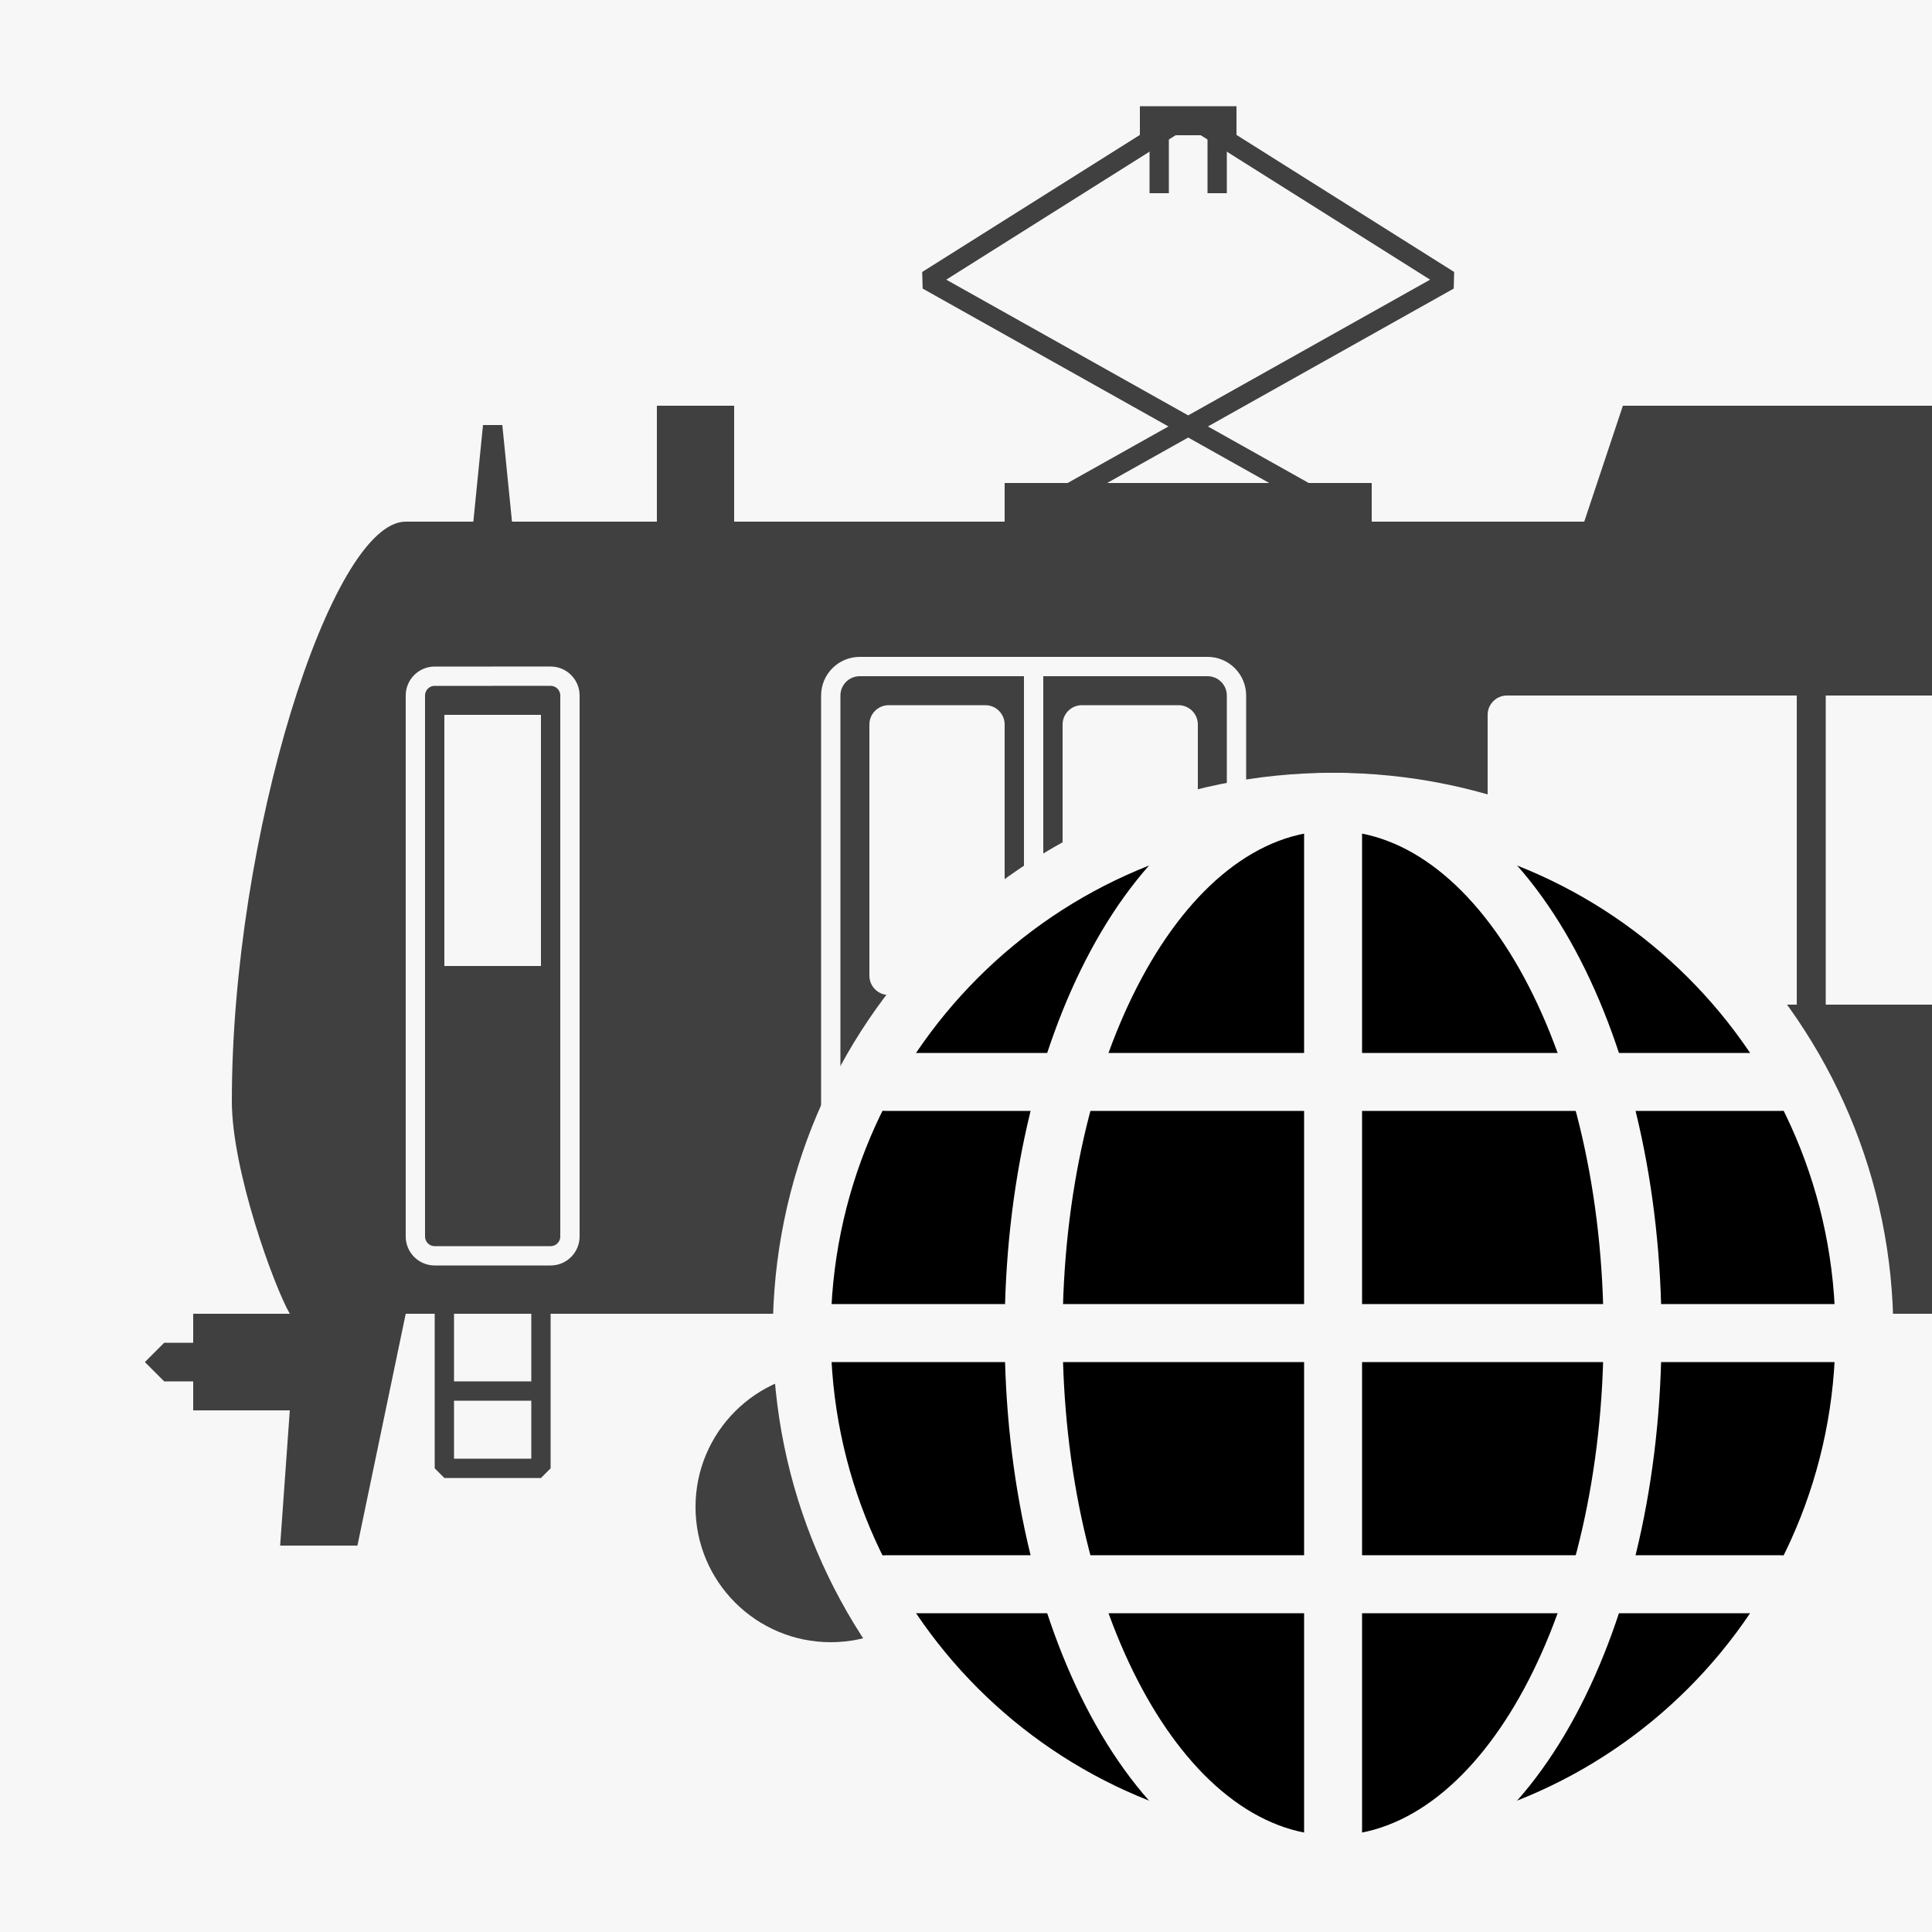
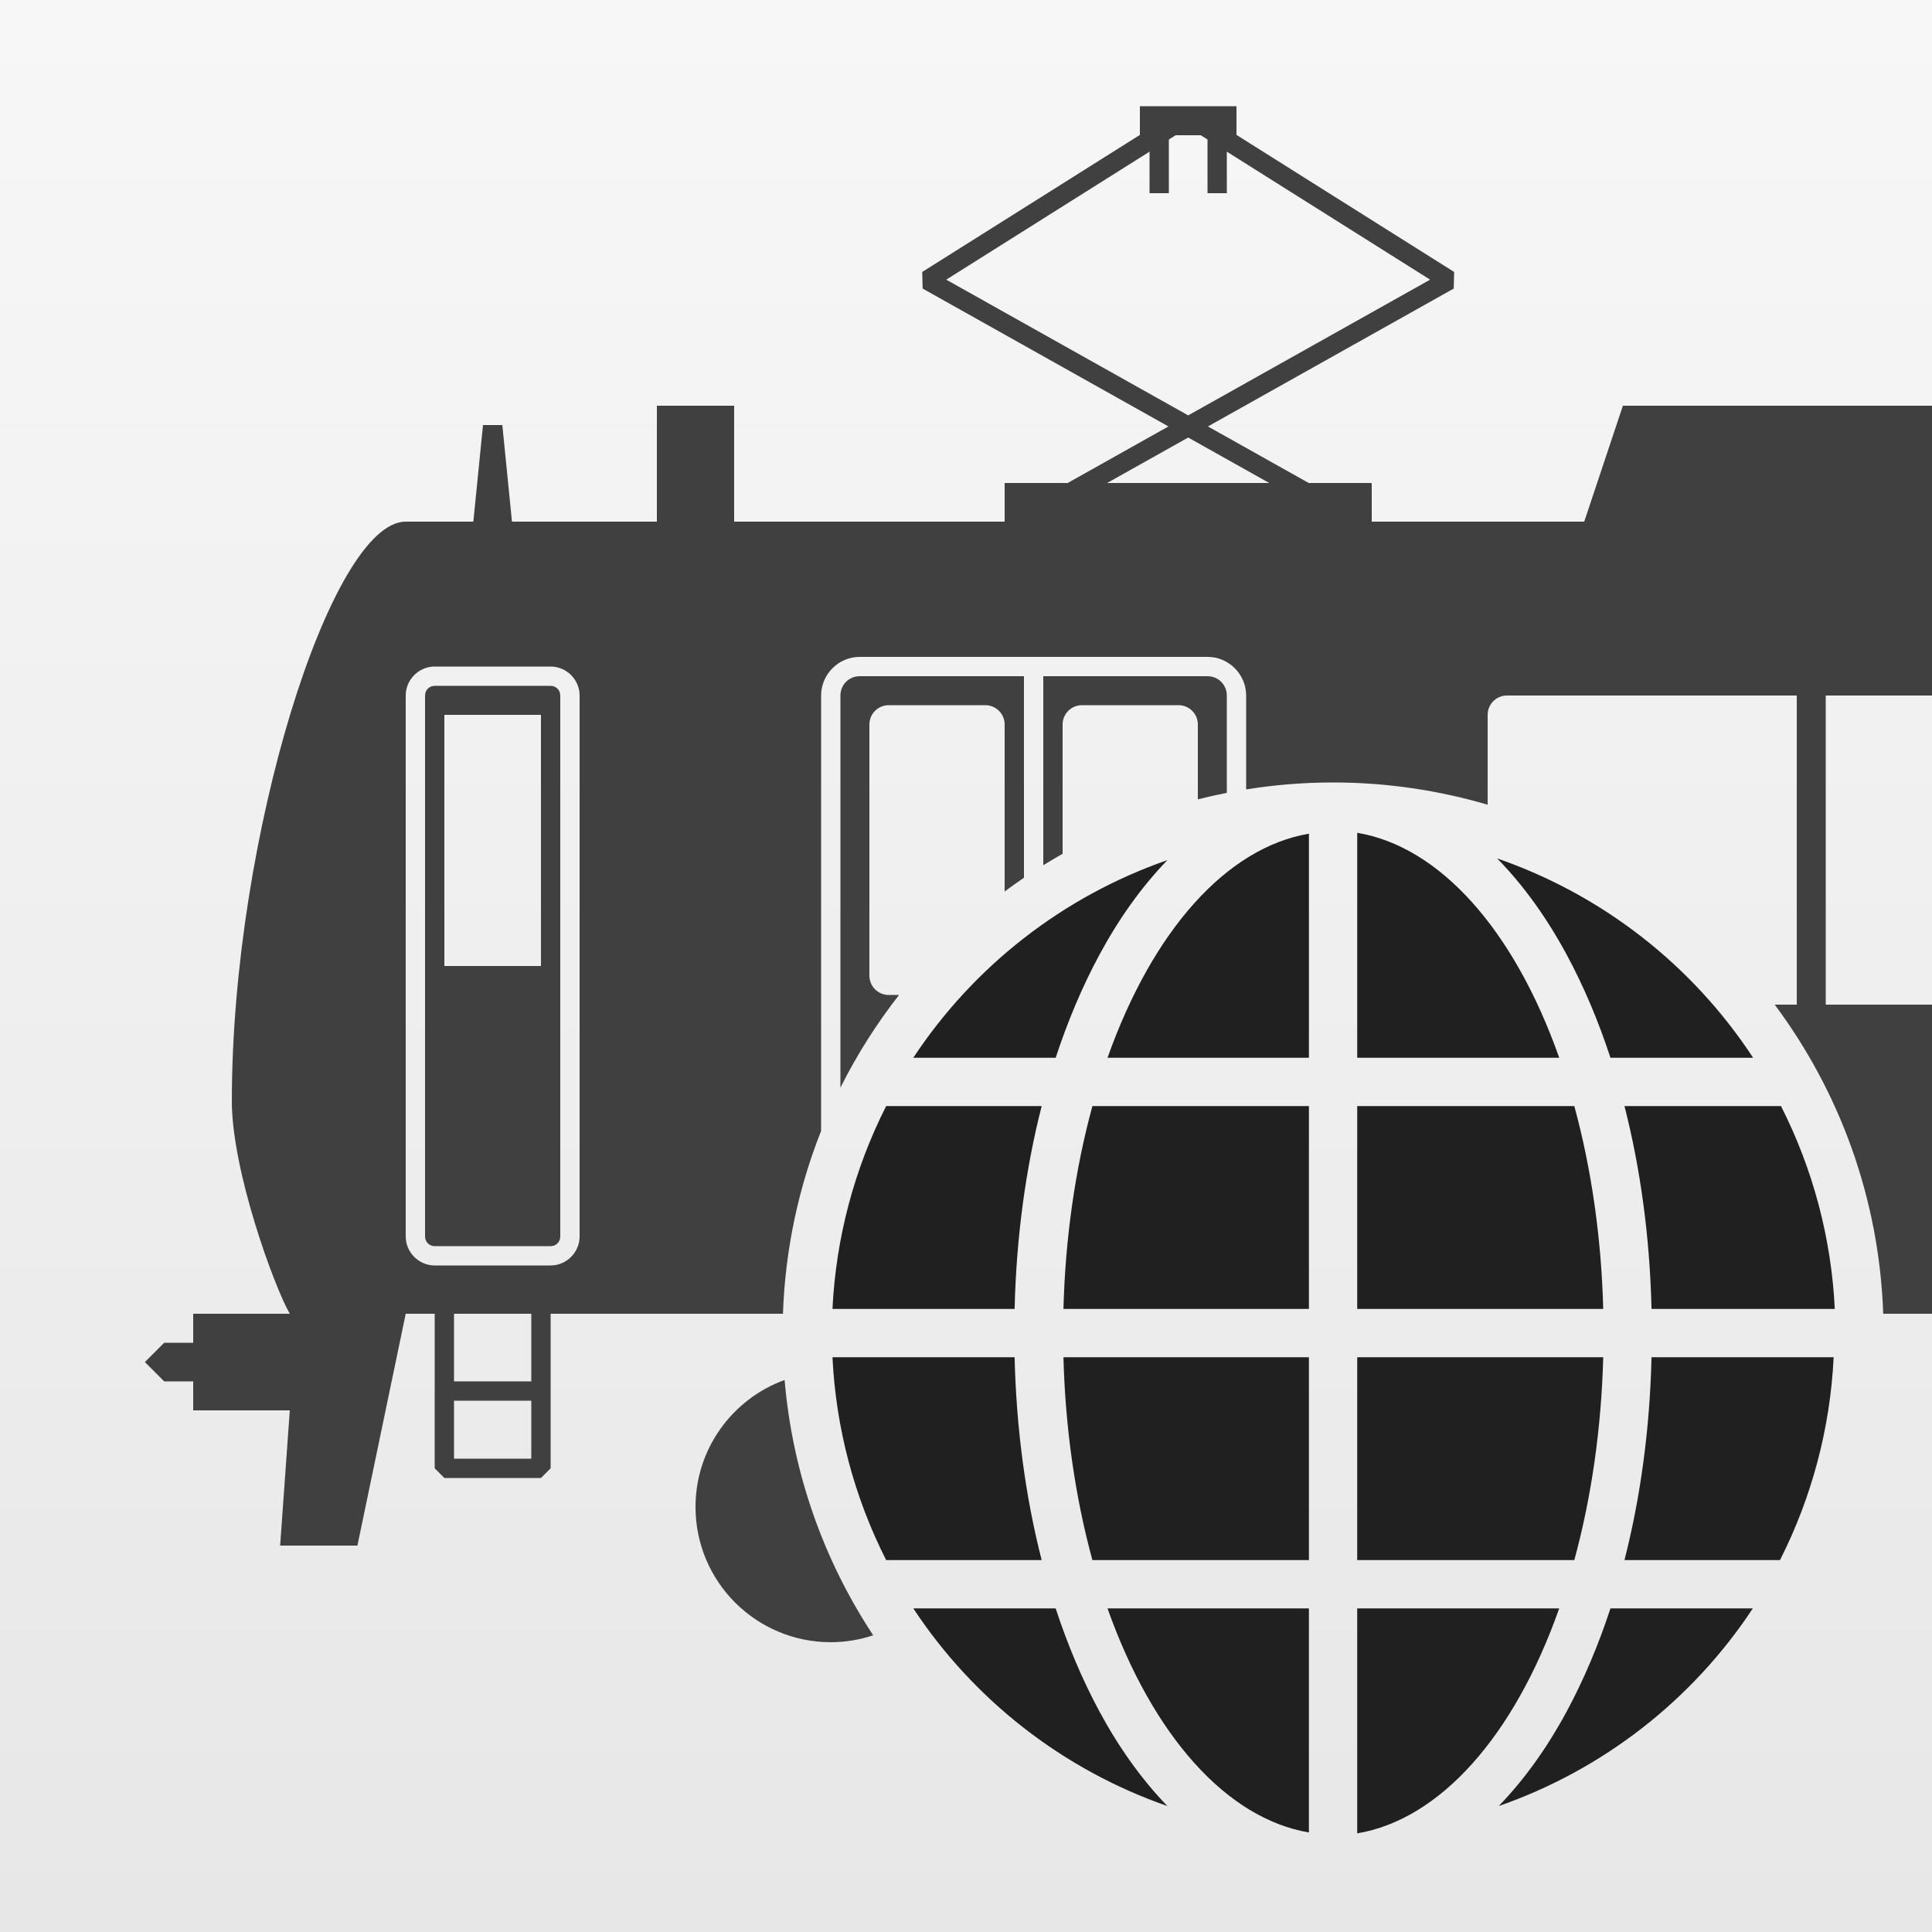
- <svg xmlns="http://www.w3.org/2000/svg" width="1000" height="1000" viewBox="0 0 264.583 264.583" version="1.1" id="svg5" xml:space="preserve">
-   <defs id="defs2" />
+ <svg xmlns="http://www.w3.org/2000/svg" xmlns:xlink="http://www.w3.org/1999/xlink" width="1000" height="1000" viewBox="0 0 264.583 264.583" version="1.1" id="svg5" xml:space="preserve">
+   <defs id="defs2">
+     <linearGradient id="linearGradient5">
+       <stop style="stop-color:#f7f7f7;stop-opacity:1;" offset="0" id="stop4" />
+       <stop style="stop-color:#e7e7e7;stop-opacity:1;" offset="1" id="stop5" />
+     </linearGradient>
+     <linearGradient id="linearGradient1">
+       <stop style="stop-color:#f7f7f7;stop-opacity:1;" offset="0" id="stop1" />
+       <stop style="stop-color:#eeeeee;stop-opacity:1;" offset="1" id="stop2" />
+     </linearGradient>
+     <linearGradient xlink:href="#linearGradient1" id="linearGradient2" x1="58.208" y1="0" x2="58.208" y2="264.583" gradientUnits="userSpaceOnUse" />
+     <linearGradient xlink:href="#linearGradient5" id="linearGradient4" x1="0" y1="0" x2="0" y2="264.583" gradientUnits="userSpaceOnUse" />
+   </defs>
  <g id="layer2" style="display:inline">
-     <path id="rect2522" style="fill:#f7f7f7;stroke:none;stroke-width:20.035;stroke-linecap:round;paint-order:stroke fill markers" d="M -33.073,-33.073 V 297.656 H 297.656 V -33.073 Z" />
+     <path id="rect2522" style="fill:url(#linearGradient4);stroke:none;stroke-width:20.035;stroke-linecap:round;paint-order:stroke fill markers" d="M -33.073,-33.073 V 297.656 H 297.656 V -33.073 Z" />
  </g>
  <g id="g8455" style="display:none">
-     <path id="rect8453" style="fill:#f7f7f7;stroke:none;stroke-width:16.028;stroke-linecap:round;paint-order:stroke fill markers" d="M 58.208,0 A 58.208,58.208 0 0 0 0,58.208 V 206.375 a 58.208,58.208 0 0 0 58.208,58.208 H 206.375 A 58.208,58.208 0 0 0 264.583,206.375 V 58.208 A 58.208,58.208 0 0 0 206.375,0 Z" />
+     <path id="rect8453" style="display:inline;fill:url(#linearGradient2);stroke:none;stroke-width:16.028;stroke-linecap:round;paint-order:stroke fill markers" d="M 58.208,0 A 58.208,58.208 0 0 0 0,58.208 V 206.375 a 58.208,58.208 0 0 0 58.208,58.208 H 206.375 A 58.208,58.208 0 0 0 264.583,206.375 V 58.208 A 58.208,58.208 0 0 0 206.375,0 Z" />
  </g>
-   <g id="layer3" style="display:inline" transform="translate(0,5.291667)">
+   <g id="layer3" style="display:none" transform="translate(0,5.291667)">
    <path id="path4420" style="fill:#404040;fill-opacity:1;stroke:none;stroke-width:3.969;paint-order:stroke fill markers" d="m 156.104,9.26 v 3.969 h 1.323 v 7.938 h 2.646 v -7.938 h 5.292 v 7.938 h 2.646 v -7.938 h 1.323 V 9.26 Z M 89.958,50.271 v 15.875 H 70.115 L 68.792,52.917 H 66.146 L 64.823,66.146 H 55.562 c -10.218,0 -23.812,43.189 -23.812,79.375 0,9.486 5.768,25.346 7.938,29.104 H 26.458 v 3.969 h -3.969 l -2.646,2.646 2.646,2.646 h 3.969 v 3.969 H 39.688 L 38.365,206.375 H 48.948 L 55.562,174.625 H 297.656 V 50.271 H 222.25 l -5.292,15.875 h -29.104 v -5.292 h -50.271 v 5.292 h -37.042 v -15.875 z M 206.375,89.958 h 39.688 V 132.292 H 206.375 c -1.461,0 -2.646,-1.185 -2.646,-2.646 V 92.604 c 0,-1.461 1.185,-2.646 2.646,-2.646 z m 43.656,0 h 39.688 c 1.461,0 2.646,1.185 2.646,2.646 v 37.042 c 0,1.461 -1.185,2.646 -2.646,2.646 h -39.688 z m -128.323,1.323 h 13.229 c 1.461,2e-6 2.646,1.185 2.646,2.646 v 34.396 c 0,1.461 -1.185,2.646 -2.646,2.646 h -13.229 c -1.461,0 -2.646,-1.185 -2.646,-2.646 V 93.927 c 0,-1.461 1.185,-2.646 2.646,-2.646 z m 26.458,0 h 13.229 c 1.461,-4e-6 2.646,1.185 2.646,2.646 v 34.396 c 0,1.461 -1.185,2.646 -2.646,2.646 h -13.229 c -1.461,0 -2.646,-1.185 -2.646,-2.646 V 93.927 c 0,-1.461 1.185,-2.646 2.646,-2.646 z M 60.854,92.604 H 74.083 V 127 H 60.854 Z M 113.771,182.562 c -10.229,0 -18.521,8.292 -18.521,18.521 -3e-6,10.229 8.292,18.521 18.521,18.521 10.229,0 18.521,-8.292 18.521,-18.521 0,-10.229 -8.292,-18.521 -18.521,-18.521 z m 89.958,0 c -10.229,0 -18.521,8.292 -18.521,18.521 0,10.229 8.292,18.521 18.521,18.521 10.229,0 18.521,-8.292 18.521,-18.521 0,-10.229 -8.292,-18.521 -18.521,-18.521 z" />
    <g id="g35203">
      <path id="rect17863" style="fill:none;fill-opacity:0.502;stroke:#f7f7f7;stroke-width:2.646;stroke-dasharray:none;stroke-opacity:1;paint-order:stroke fill markers" d="m 59.531,87.313 c -1.461,0 -2.646,1.185 -2.646,2.646 v 74.083 c 0,1.461 1.185,2.646 2.646,2.646 h 15.875 c 1.461,0 2.646,-1.185 2.646,-2.646 V 89.958 c 0,-1.461 -1.185,-2.646 -2.646,-2.646 z" />
      <path id="rect18006" style="fill:none;fill-opacity:0.502;stroke:#f7f7f7;stroke-width:2.646;stroke-dasharray:none;stroke-opacity:1;paint-order:stroke fill markers" d="m 117.74,85.99 c -2.192,0 -3.969,1.777 -3.969,3.969 v 72.76 c 0,2.192 1.777,3.969 3.969,3.969 h 47.625 c 2.192,0 3.969,-1.777 3.969,-3.969 V 89.958 c 0,-2.192 -1.777,-3.969 -3.969,-3.969 z" />
      <path style="fill:none;fill-opacity:0.502;stroke:#f7f7f7;stroke-width:2.646;stroke-dasharray:none;stroke-opacity:1;paint-order:stroke fill markers" d="M 141.552,85.99 V 166.688" id="path18260" />
    </g>
    <g id="g35198" style="stroke:#404040;stroke-opacity:1">
      <path style="fill:none;fill-opacity:0.997;stroke:#404040;stroke-width:2.646;stroke-linecap:square;stroke-linejoin:bevel;stroke-dasharray:none;stroke-opacity:1;paint-order:stroke fill markers" d="m 60.854,174.625 v 21.167 H 74.083 V 174.625" id="path18325" />
      <path style="fill:#44ccee;fill-opacity:1;stroke:#404040;stroke-width:2.646;stroke-dasharray:none;stroke-opacity:1;paint-order:stroke fill markers" d="M 60.854,185.208 H 74.083" id="path18390" />
      <path style="fill:none;fill-opacity:1;stroke:#404040;stroke-width:2.646;stroke-linecap:square;stroke-linejoin:bevel;stroke-dasharray:none;stroke-opacity:1;paint-order:stroke fill markers" d="M 181.24,63.5 127,33.073 162.719,10.583 198.438,33.073 144.198,63.5" id="path20682" />
    </g>
  </g>
-   <g id="layer4" style="display:inline">
-     <circle style="fill:#000000;fill-opacity:1;stroke:#f7f7f7;stroke-width:15.875;stroke-linecap:round;stroke-linejoin:round;stroke-dasharray:none;stroke-opacity:1;paint-order:stroke fill markers" id="path1" cx="182.562" cy="182.562" r="68.792" />
-     <ellipse style="display:inline;fill:#000000;fill-opacity:1;stroke:#f7f7f7;stroke-width:15.875;stroke-linecap:round;stroke-linejoin:round;stroke-dasharray:none;stroke-opacity:1;paint-order:stroke fill markers" id="path1-5" cx="182.562" cy="182.562" rx="37.042" ry="68.792" />
-     <path style="fill:#000000;fill-opacity:1;stroke:#f7f7f7;stroke-width:7.938;stroke-linecap:round;stroke-linejoin:round;stroke-dasharray:none;stroke-opacity:1;paint-order:stroke fill markers" d="M 182.563,113.771 V 251.354" id="path2" />
-     <path style="display:inline;fill:#000000;fill-opacity:1;stroke:#f7f7f7;stroke-width:7.938;stroke-linecap:round;stroke-linejoin:round;stroke-dasharray:none;stroke-opacity:1;paint-order:stroke fill markers" d="M 113.771,182.562 H 251.354" id="path2-3" />
-     <path style="display:inline;fill:#000000;fill-opacity:1;stroke:#f7f7f7;stroke-width:7.938;stroke-linecap:round;stroke-linejoin:round;stroke-dasharray:none;stroke-opacity:1;paint-order:stroke fill markers" d="M 121.275,148.167 H 243.85" id="path2-3-6" />
-     <path style="display:inline;fill:#000000;fill-opacity:1;stroke:#f7f7f7;stroke-width:7.938;stroke-linecap:round;stroke-linejoin:round;stroke-dasharray:none;stroke-opacity:1;paint-order:stroke fill markers" d="M 121.275,216.958 H 243.85" id="path2-3-7" />
+   <g id="layer3-5" style="display:inline" transform="translate(0,5.291667)">
+     <path id="path4420-1" style="display:inline;fill:#404040;fill-opacity:1;stroke:none;stroke-width:3.969;paint-order:stroke fill markers" d="m 156.104,9.26 v 3.969 h 1.323 v 7.938 h 2.646 v -7.938 h 5.292 v 7.938 h 2.646 v -7.938 h 1.323 V 9.26 Z M 89.958,50.271 v 15.875 H 70.115 L 68.792,52.917 H 66.146 L 64.823,66.146 H 55.562 c -10.218,0 -23.812,43.189 -23.812,79.375 0,9.486 5.768,25.346 7.938,29.104 H 26.458 v 3.969 h -3.969 l -2.646,2.646 2.646,2.646 h 3.969 v 3.969 H 39.688 L 38.365,206.375 h 10.583 l 6.615,-31.75 h 51.661 c 0.306,-8.811 2.132,-17.239 5.224,-25.038 V 89.959 c 0,-2.907 2.386,-5.293 5.293,-5.293 h 47.625 c 2.907,0 5.291,2.386 5.291,5.293 v 12.856 c 3.88,-0.619 7.855,-0.95 11.906,-0.95 7.348,0 14.446,1.077 21.167,3.047 V 92.604 c 0,-1.461 1.185,-2.646 2.646,-2.646 h 39.688 v 42.333 h -3.024 c 8.879,11.905 14.313,26.511 14.863,42.333 h 39.755 V 50.271 H 222.25 l -5.292,15.875 h -29.104 v -5.292 h -50.271 v 5.292 h -37.042 v -15.875 z M 59.531,85.99 h 15.875 c 2.176,0 3.969,1.793 3.969,3.969 v 74.082 c 0,2.176 -1.793,3.969 -3.969,3.969 h -15.875 c -2.176,0 -3.969,-1.793 -3.969,-3.969 V 89.959 c 0,-2.176 1.793,-3.969 3.969,-3.969 z m 58.209,1.322 c -1.477,0 -2.646,1.169 -2.646,2.646 v 53.703 c 2.255,-4.507 4.95,-8.754 8.025,-12.693 h -1.411 c -1.461,0 -2.646,-1.185 -2.646,-2.646 V 93.927 c 0,-1.461 1.185,-2.646 2.646,-2.646 h 13.229 c 1.461,2e-6 2.646,1.185 2.646,2.646 v 22.868 c 0.867,-0.647 1.75,-1.273 2.645,-1.883 V 87.313 Z m 25.135,0 v 25.887 c 0.869,-0.541 1.753,-1.058 2.646,-1.564 V 93.927 c 0,-1.461 1.185,-2.646 2.646,-2.646 h 13.229 c 1.461,-4e-6 2.646,1.185 2.646,2.646 v 10.248 c 1.309,-0.332 2.633,-0.624 3.968,-0.886 V 89.959 c 0,-1.477 -1.168,-2.646 -2.645,-2.646 z M 59.531,88.635 c -0.746,0 -1.322,0.578 -1.322,1.324 v 74.082 c 0,0.746 0.576,1.324 1.322,1.324 h 15.875 c 0.746,0 1.322,-0.578 1.322,-1.324 V 89.959 c 0,-0.746 -0.576,-1.324 -1.322,-1.324 z m 190.5,1.323 h 39.688 c 1.461,0 2.646,1.185 2.646,2.646 v 37.042 c 0,1.461 -1.185,2.646 -2.646,2.646 h -39.688 z M 60.854,92.604 H 74.083 V 127 H 60.854 Z m 46.595,91.089 c -7.111,2.587 -12.199,9.385 -12.199,17.39 -3e-6,10.229 8.292,18.521 18.521,18.521 2.032,0 3.982,-0.339 5.812,-0.944 -6.732,-10.207 -11.044,-22.133 -12.133,-34.967 z" />
+     <g id="g35198-5" style="display:inline;stroke:#404040;stroke-opacity:1">
+       <path style="fill:none;fill-opacity:0.997;stroke:#404040;stroke-width:2.646;stroke-linecap:square;stroke-linejoin:bevel;stroke-dasharray:none;stroke-opacity:1;paint-order:stroke fill markers" d="m 60.854,174.625 v 21.167 H 74.083 V 174.625" id="path18325-6" />
+       <path style="fill:#44ccee;fill-opacity:1;stroke:#404040;stroke-width:2.646;stroke-dasharray:none;stroke-opacity:1;paint-order:stroke fill markers" d="M 60.854,185.208 H 74.083" id="path18390-2" />
+       <path style="fill:none;fill-opacity:1;stroke:#404040;stroke-width:2.646;stroke-linecap:square;stroke-linejoin:bevel;stroke-dasharray:none;stroke-opacity:1;paint-order:stroke fill markers" d="M 181.24,63.5 127,33.073 162.719,10.583 198.438,33.073 144.198,63.5" id="path20682-9" />
+     </g>
+   </g>
+   <g id="layer4" style="display:none">
+     <circle style="fill:#202020;fill-opacity:1;stroke:#f7f7f7;stroke-width:13.229;stroke-linecap:round;stroke-linejoin:round;stroke-dasharray:none;stroke-opacity:1;paint-order:stroke fill markers" id="path1" cx="182.562" cy="182.562" r="68.792" />
+     <ellipse style="display:inline;fill:#202020;fill-opacity:1;stroke:#f7f7f7;stroke-width:13.229;stroke-linecap:round;stroke-linejoin:round;stroke-dasharray:none;stroke-opacity:1;paint-order:stroke fill markers" id="path1-5" cx="182.562" cy="182.562" rx="37.042" ry="68.792" />
+     <path style="fill:#000000;fill-opacity:1;stroke:#f7f7f7;stroke-width:6.615;stroke-linecap:round;stroke-linejoin:round;stroke-dasharray:none;stroke-opacity:1;paint-order:stroke fill markers" d="M 182.563,113.771 V 251.354" id="path2" />
+     <path style="display:inline;fill:#000000;fill-opacity:1;stroke:#f7f7f7;stroke-width:6.615;stroke-linecap:round;stroke-linejoin:round;stroke-dasharray:none;stroke-opacity:1;paint-order:stroke fill markers" d="M 113.771,182.562 H 251.354" id="path2-3" />
+     <path style="display:inline;fill:#000000;fill-opacity:1;stroke:#f7f7f7;stroke-width:6.615;stroke-linecap:round;stroke-linejoin:round;stroke-dasharray:none;stroke-opacity:1;paint-order:stroke fill markers" d="M 120.385,148.167 H 244.74" id="path2-3-6" />
+     <path style="display:inline;fill:#000000;fill-opacity:1;stroke:#f7f7f7;stroke-width:6.615;stroke-linecap:round;stroke-linejoin:round;stroke-dasharray:none;stroke-opacity:1;paint-order:stroke fill markers" d="M 120.385,216.958 H 244.74" id="path2-3-7" />
+   </g>
+   <g id="g9" style="display:inline">
+     <path id="circle6" style="fill:#202020;fill-opacity:1;stroke:none;stroke-width:13.229;stroke-linecap:round;stroke-linejoin:round;stroke-dasharray:none;stroke-opacity:1;paint-order:stroke fill markers" d="m 185.869,114.05 v 30.809 h 27.664 c -6.203,-17.579 -16.393,-28.927 -27.664,-30.809 z m -6.614,0.123 c -11.23,1.899 -21.382,13.194 -27.582,30.686 h 27.582 z m 25.777,3.386 c 3.639,3.705 6.845,8.209 9.545,13.224 2.306,4.283 4.309,9.002 5.972,14.076 h 19.537 a 68.792,68.792 0 0 0 -35.054,-27.3 z m -45.16,0.232 a 68.792,68.792 0 0 0 -34.799,27.068 h 19.501 c 1.663,-5.074 3.666,-9.793 5.972,-14.076 2.646,-4.913 5.779,-9.331 9.327,-12.992 z m -38.515,33.683 a 68.792,68.792 0 0 0 -7.351,27.781 h 24.943 c 0.235,-9.861 1.52,-19.229 3.706,-27.781 z m 28.246,0 c -2.361,8.638 -3.713,18.105 -3.967,27.781 h 33.618 v -27.781 z m 36.264,0 v 27.781 h 33.691 c -0.252,-9.675 -1.602,-19.142 -3.96,-27.781 z m 36.6,0 c 2.187,8.552 3.471,17.92 3.706,27.781 h 25.098 a 68.792,68.792 0 0 0 -7.368,-27.781 z m -108.462,34.395 a 68.792,68.792 0 0 0 7.351,27.781 h 21.298 c -2.187,-8.552 -3.471,-17.92 -3.706,-27.781 z m 31.63,0 c 0.254,9.676 1.606,19.143 3.967,27.781 h 29.651 v -27.781 z m 40.232,0 v 27.781 h 29.731 c 2.358,-8.639 3.708,-18.106 3.96,-27.781 z m 40.306,0 c -0.235,9.861 -1.519,19.229 -3.706,27.781 h 21.297 a 68.792,68.792 0 0 0 7.351,-27.781 z m -101.101,34.396 a 68.792,68.792 0 0 0 34.799,27.068 c -3.548,-3.661 -6.681,-8.079 -9.327,-12.992 -2.306,-4.283 -4.309,-9.002 -5.972,-14.076 z m 26.599,0 c 6.2,17.492 16.352,28.787 27.582,30.686 v -30.686 z m 34.196,0 v 30.809 c 11.272,-1.882 21.461,-13.231 27.664,-30.809 z m 34.681,0 c -1.663,5.074 -3.666,9.793 -5.972,14.076 -2.646,4.913 -5.779,9.331 -9.327,12.992 a 68.792,68.792 0 0 0 34.799,-27.068 z" />
  </g>
</svg>
